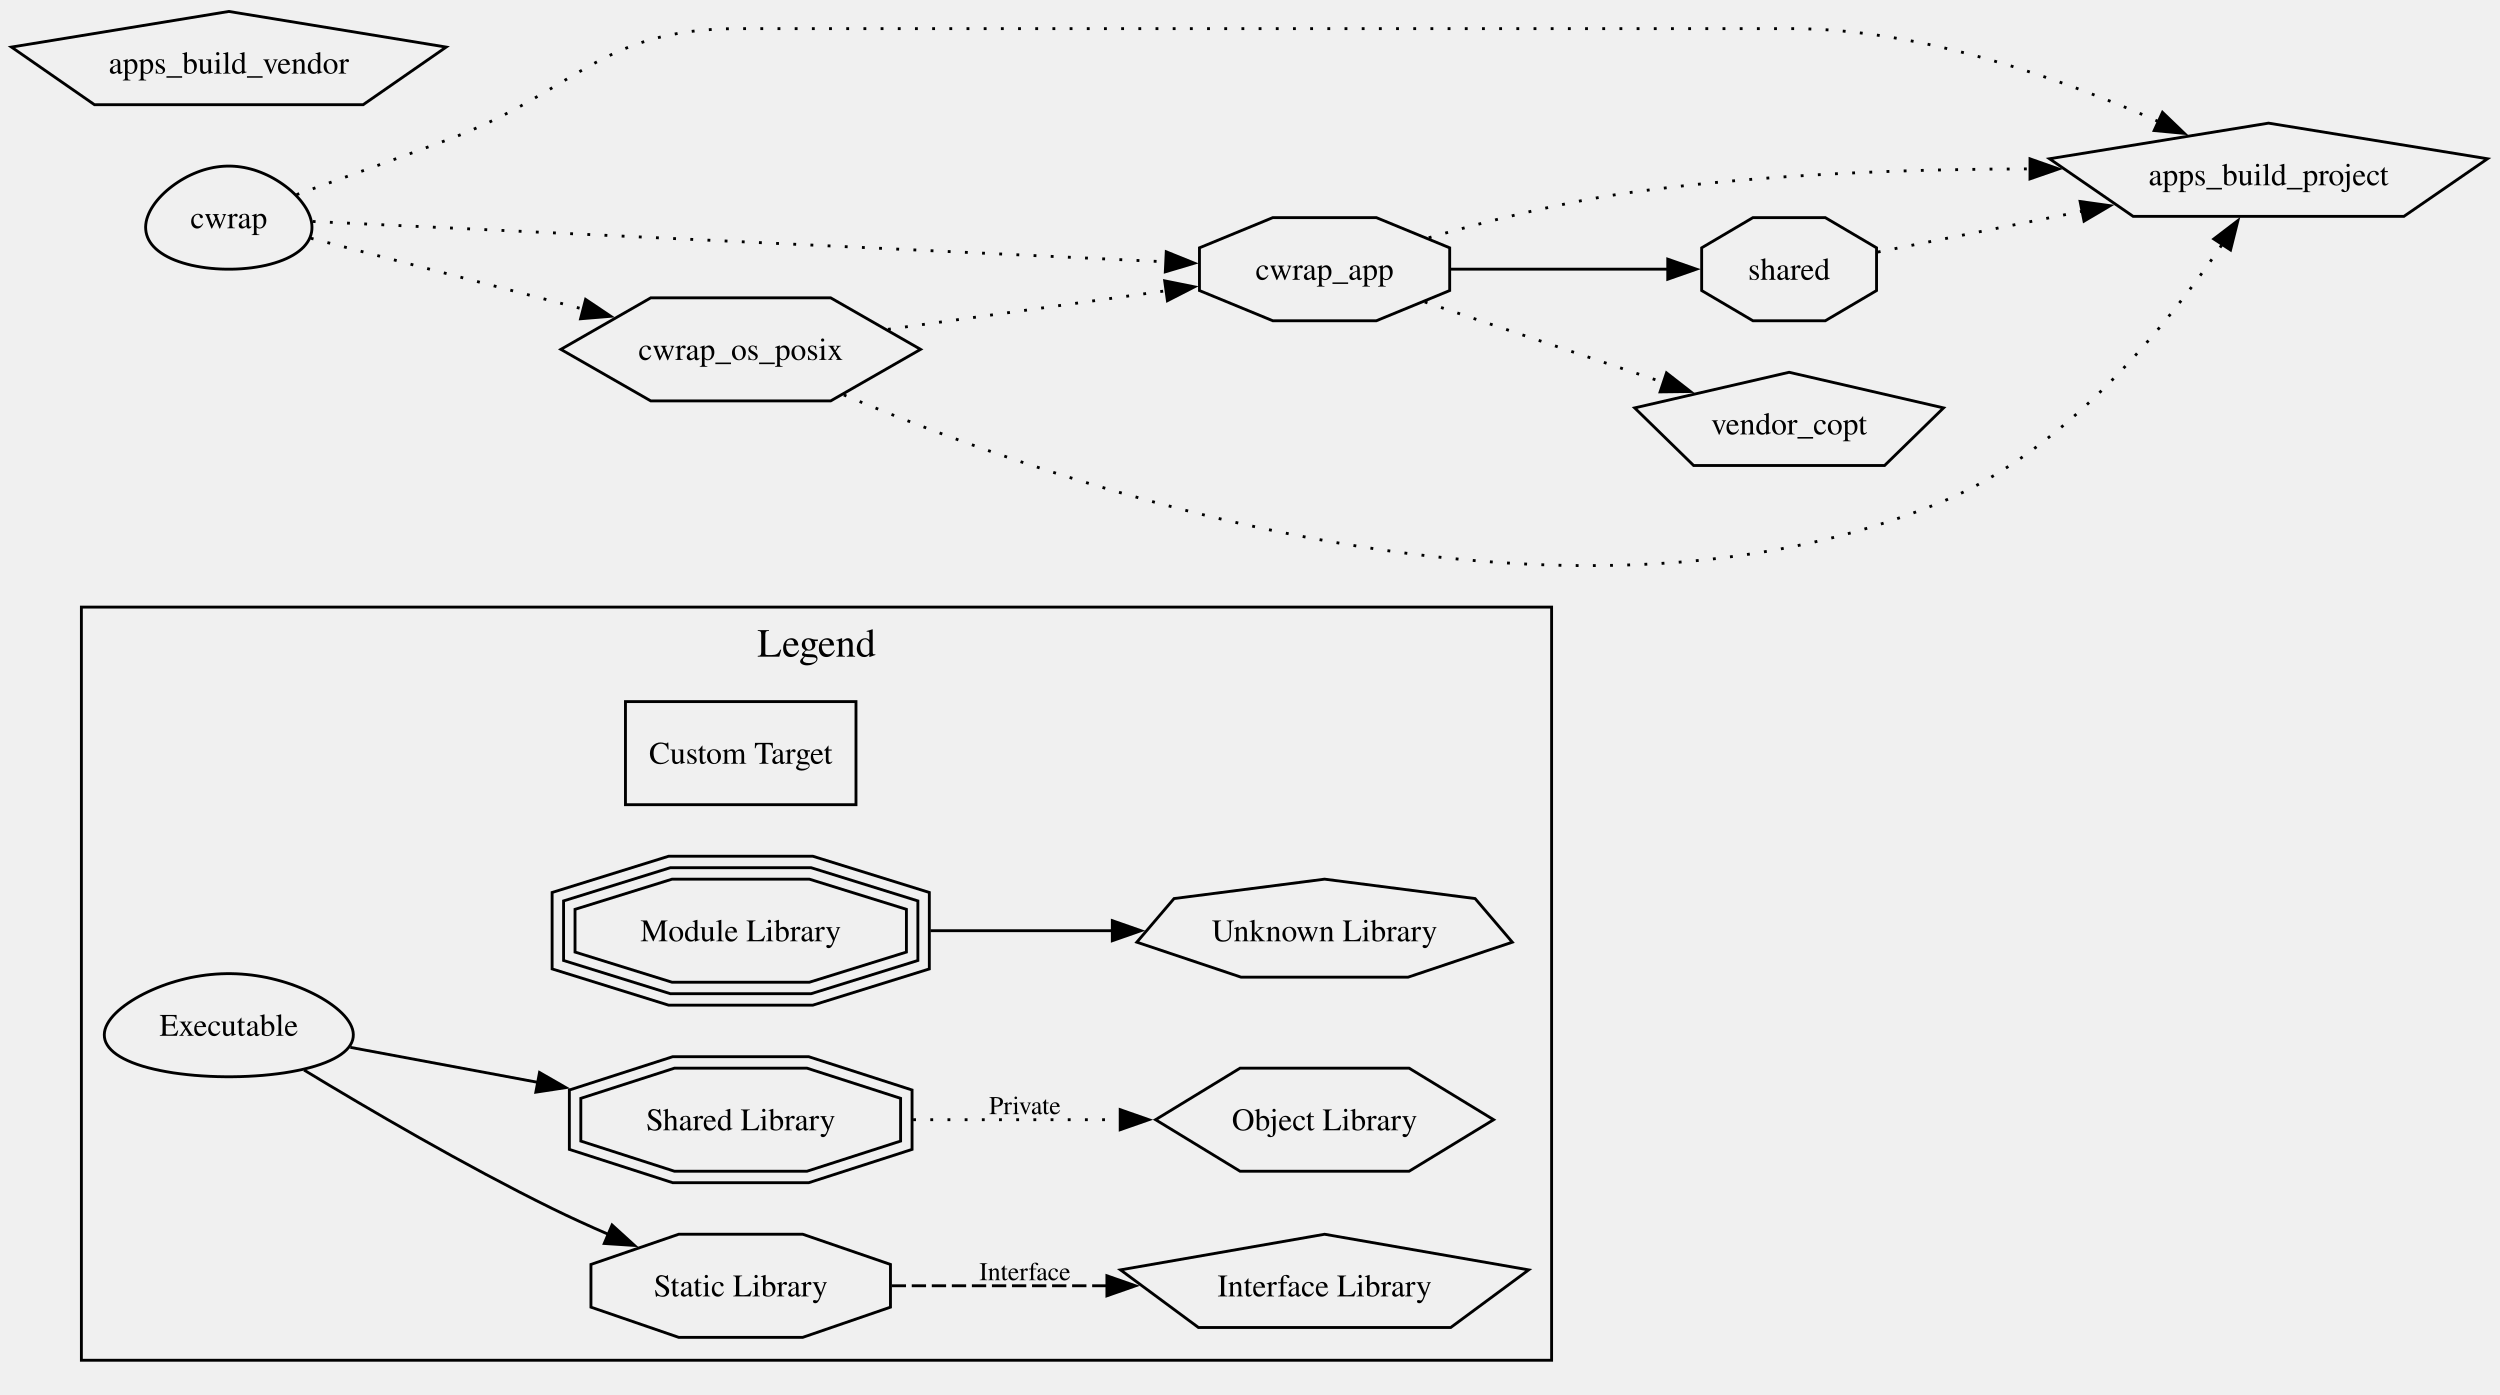
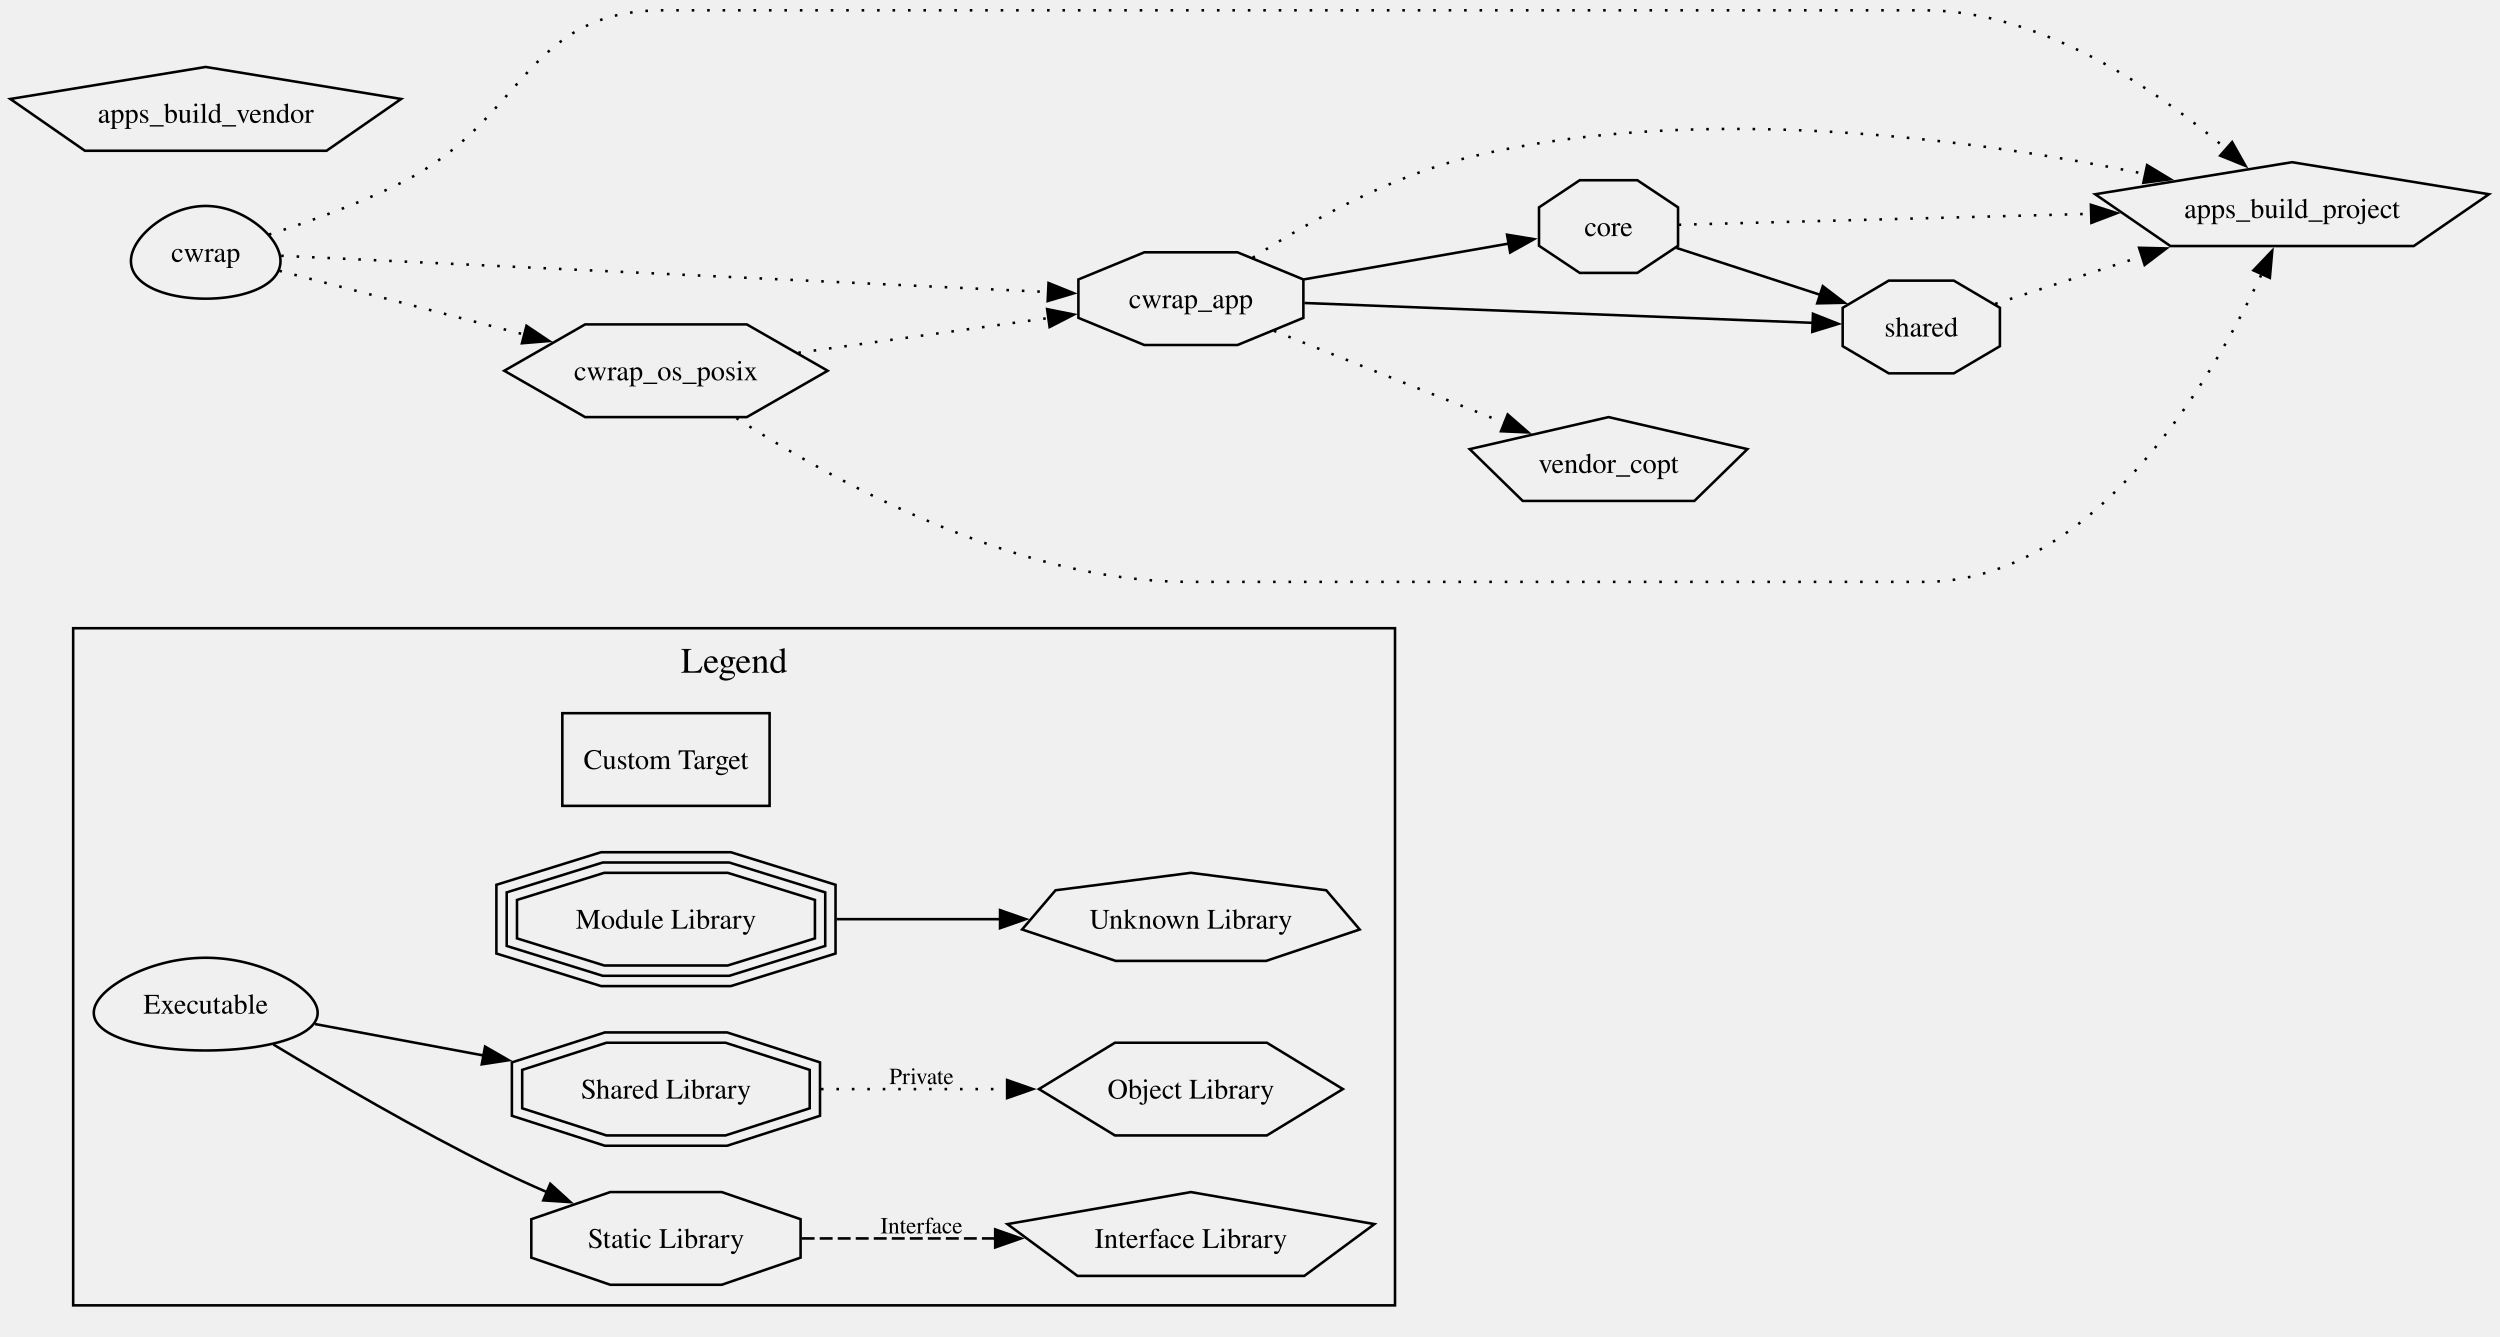
- <svg xmlns="http://www.w3.org/2000/svg" width="873pt" height="487pt" viewBox="0.00 0.00 873.00 487.00">
+ <svg xmlns="http://www.w3.org/2000/svg" width="971pt" height="519pt" viewBox="0.00 0.00 971.00 519.00">
  <style>
.graph &gt; polygon {
  fill: transparent;
}

@media (prefers-color-scheme: dark) {
  text {
    fill: white;
  }

  .cluster polygon,
  .edge path,
  .edge polyline,
  .node ellipse,
  .node path,
  .node polygon {
    stroke: white;
  }

  .edge polygon {
    fill: white;
    stroke: white;
  }
}
</style>
-   <g id="graph0" class="graph" transform="scale(1 1) rotate(0) translate(4 483)">
+   <g id="graph0" class="graph" transform="scale(1 1) rotate(0) translate(4 515)">
    <g id="clust1" class="cluster">
      <polygon fill="none" stroke="black" points="24.42,-8 24.42,-271 537.82,-271 537.82,-8 24.42,-8" />
      <text xml:space="preserve" text-anchor="middle" x="281.12" y="-253.7" font-family="Times,serif" font-size="14.00">Legend</text>
    </g>
    <g id="node1" class="node">
      <polygon fill="none" stroke="black" points="79.92,-107.05 82.59,-107.15 85.22,-107.3 87.82,-107.49 90.37,-107.74 92.86,-108.03 95.28,-108.36 97.63,-108.75 99.88,-109.18 102.04,-109.65 104.1,-110.16 106.04,-110.71 107.87,-111.31 109.58,-111.94 111.16,-112.61 112.61,-113.31 113.92,-114.04 115.09,-114.8 116.12,-115.59 117.01,-116.41 117.76,-117.25 118.36,-118.11 118.82,-118.99 119.15,-119.89 119.33,-120.8 119.38,-121.72 119.3,-122.65 119.09,-123.59 118.75,-124.53 118.3,-125.47 117.73,-126.41 117.06,-127.35 116.28,-128.28 115.4,-129.2 114.43,-130.11 113.37,-131.01 112.23,-131.89 111.02,-132.75 109.74,-133.59 108.4,-134.41 107,-135.2 105.54,-135.96 104.04,-136.69 102.5,-137.39 100.92,-138.06 99.31,-138.69 97.67,-139.29 96.01,-139.84 94.32,-140.35 92.61,-140.82 90.89,-141.25 89.15,-141.64 87.41,-141.97 85.65,-142.26 83.89,-142.51 82.12,-142.7 80.34,-142.85 78.57,-142.95 76.79,-143 75.01,-143 73.23,-142.95 71.45,-142.85 69.68,-142.7 67.91,-142.51 66.15,-142.26 64.39,-141.97 62.64,-141.64 60.91,-141.25 59.19,-140.82 57.48,-140.35 55.79,-139.84 54.12,-139.29 52.48,-138.69 50.87,-138.06 49.29,-137.39 47.75,-136.69 46.25,-135.96 44.8,-135.2 43.4,-134.41 42.06,-133.59 40.78,-132.75 39.57,-131.89 38.43,-131.01 37.37,-130.11 36.4,-129.2 35.52,-128.28 34.74,-127.35 34.06,-126.41 33.5,-125.47 33.04,-124.53 32.71,-123.59 32.5,-122.65 32.42,-121.72 32.47,-120.8 32.65,-119.89 32.97,-118.99 33.44,-118.11 34.04,-117.25 34.79,-116.41 35.68,-115.59 36.71,-114.8 37.88,-114.04 39.19,-113.31 40.64,-112.61 42.22,-111.94 43.92,-111.31 45.75,-110.71 47.7,-110.16 49.76,-109.65 51.92,-109.18 54.17,-108.75 56.51,-108.36 58.94,-108.03 61.43,-107.74 63.98,-107.49 66.57,-107.3 69.21,-107.15 71.87,-107.05 74.56,-107 77.24,-107 79.92,-107.05" />
      <text xml:space="preserve" text-anchor="middle" x="75.9" y="-121.3" font-family="Times,serif" font-size="11.00">Executable</text>
    </g>
    <g id="node2" class="node">
      <polygon fill="none" stroke="black" points="306.95,-26.54 306.95,-41.46 276.32,-52 233,-52 202.36,-41.46 202.36,-26.54 233,-16 276.32,-16 306.95,-26.54" />
      <text xml:space="preserve" text-anchor="middle" x="254.66" y="-30.3" font-family="Times,serif" font-size="11.00">Static Library</text>
    </g>
    <g id="edge1" class="edge">
      <path fill="none" stroke="black" d="M102.18,-109.33C124.55,-95.76 158.27,-76.01 188.8,-61 195.12,-57.89 201.89,-54.81 208.58,-51.91" />
      <polygon fill="black" stroke="black" points="209.73,-55.22 217.57,-48.09 207,-48.78 209.73,-55.22" />
    </g>
    <g id="node3" class="node">
      <polygon fill="none" stroke="black" points="310.49,-84.54 310.49,-99.46 277.78,-110 231.53,-110 198.82,-99.46 198.82,-84.54 231.53,-74 277.78,-74 310.49,-84.54" />
      <polygon fill="none" stroke="black" points="314.49,-81.63 314.49,-102.37 278.41,-114 230.9,-114 194.82,-102.37 194.82,-81.63 230.9,-70 278.41,-70 314.49,-81.63" />
      <text xml:space="preserve" text-anchor="middle" x="254.66" y="-88.3" font-family="Times,serif" font-size="11.00">Shared Library</text>
    </g>
    <g id="edge2" class="edge">
      <path fill="none" stroke="black" d="M118.34,-117.26C137.89,-113.61 161.77,-109.16 183.98,-105.01" />
      <polygon fill="black" stroke="black" points="184.4,-108.49 193.59,-103.21 183.11,-101.61 184.4,-108.49" />
    </g>
    <g id="node4" class="node">
      <polygon fill="none" stroke="black" points="312.52,-150.54 312.52,-165.46 278.62,-176 230.69,-176 196.8,-165.46 196.8,-150.54 230.69,-140 278.62,-140 312.52,-150.54" />
      <polygon fill="none" stroke="black" points="316.52,-147.6 316.52,-168.4 279.23,-180 230.08,-180 192.8,-168.4 192.8,-147.6 230.08,-136 279.23,-136 316.52,-147.6" />
      <polygon fill="none" stroke="black" points="320.52,-144.65 320.52,-171.35 279.84,-184 229.47,-184 188.8,-171.35 188.8,-144.65 229.47,-132 279.84,-132 320.52,-144.65" />
      <text xml:space="preserve" text-anchor="middle" x="254.66" y="-154.3" font-family="Times,serif" font-size="11.00">Module Library</text>
    </g>
    <g id="node8" class="node">
      <polygon fill="none" stroke="black" points="294.91,-238 214.41,-238 214.41,-202 294.91,-202 294.91,-238" />
      <text xml:space="preserve" text-anchor="middle" x="254.66" y="-216.3" font-family="Times,serif" font-size="11.00">Custom Target</text>
    </g>
    <g id="node5" class="node">
      <polygon fill="none" stroke="black" points="529.82,-39.56 458.54,-52 387.27,-39.56 414.49,-19.44 502.59,-19.44 529.82,-39.56" />
      <text xml:space="preserve" text-anchor="middle" x="458.54" y="-30.3" font-family="Times,serif" font-size="11.00">Interface Library</text>
    </g>
    <g id="edge4" class="edge">
      <path fill="none" stroke="black" stroke-dasharray="5,2" d="M307.38,-34C330.28,-34 357.65,-34 382.71,-34" />
      <polygon fill="black" stroke="black" points="382.53,-37.5 392.53,-34 382.53,-30.5 382.53,-37.5" />
      <text xml:space="preserve" text-anchor="middle" x="353.89" y="-35.95" font-family="Times,serif" font-size="9.00">Interface</text>
    </g>
    <g id="node6" class="node">
      <polygon fill="none" stroke="black" points="517.57,-92 488.05,-110 429.03,-110 399.52,-92 429.03,-74 488.05,-74 517.57,-92" />
      <text xml:space="preserve" text-anchor="middle" x="458.54" y="-88.3" font-family="Times,serif" font-size="11.00">Object Library</text>
    </g>
    <g id="edge5" class="edge">
      <path fill="none" stroke="black" stroke-dasharray="1,5" d="M314.86,-92C337.56,-92 363.67,-92 387.31,-92" />
      <polygon fill="black" stroke="black" points="387.17,-95.5 397.17,-92 387.17,-88.5 387.17,-95.5" />
      <text xml:space="preserve" text-anchor="middle" x="353.89" y="-93.95" font-family="Times,serif" font-size="9.00">Private</text>
    </g>
    <g id="node7" class="node">
      <polygon fill="none" stroke="black" points="524.1,-153.99 511.11,-169.22 458.54,-176 405.97,-169.22 392.98,-153.99 429.36,-141.78 487.72,-141.78 524.1,-153.99" />
      <text xml:space="preserve" text-anchor="middle" x="458.54" y="-154.3" font-family="Times,serif" font-size="11.00">Unknown Library</text>
    </g>
    <g id="edge6" class="edge">
      <path fill="none" stroke="black" d="M320.92,-158C341.24,-158 363.77,-158 384.57,-158" />
      <polygon fill="black" stroke="black" points="384.42,-161.5 394.42,-158 384.42,-154.5 384.42,-161.5" />
    </g>
    <g id="node9" class="node">
-       <polygon fill="none" stroke="black" points="864.64,-427.56 788.17,-440 711.69,-427.56 740.9,-407.44 835.43,-407.44 864.64,-427.56" />
-       <text xml:space="preserve" text-anchor="middle" x="788.17" y="-418.3" font-family="Times,serif" font-size="11.00">apps_build_project</text>
+       <polygon fill="none" stroke="black" points="962.71,-439.56 886.23,-452 809.76,-439.56 838.97,-419.44 933.5,-419.44 962.71,-439.56" />
+       <text xml:space="preserve" text-anchor="middle" x="886.23" y="-430.3" font-family="Times,serif" font-size="11.00">apps_build_project</text>
    </g>
    <g id="node10" class="node">
-       <polygon fill="none" stroke="black" points="151.8,-466.56 75.9,-479 0,-466.56 28.99,-446.44 122.81,-446.44 151.8,-466.56" />
-       <text xml:space="preserve" text-anchor="middle" x="75.9" y="-457.3" font-family="Times,serif" font-size="11.00">apps_build_vendor</text>
+       <polygon fill="none" stroke="black" points="151.8,-476.56 75.9,-489 0,-476.56 28.99,-456.44 122.81,-456.44 151.8,-476.56" />
+       <text xml:space="preserve" text-anchor="middle" x="75.9" y="-467.3" font-family="Times,serif" font-size="11.00">apps_build_vendor</text>
    </g>
    <g id="node11" class="node">
-       <polygon fill="none" stroke="black" points="78.59,-389.05 80.37,-389.15 82.13,-389.3 83.86,-389.49 85.56,-389.74 87.23,-390.03 88.85,-390.36 90.41,-390.75 91.92,-391.18 93.36,-391.65 94.73,-392.16 96.03,-392.71 97.26,-393.31 98.4,-393.94 99.45,-394.61 100.42,-395.31 101.29,-396.04 102.08,-396.8 102.76,-397.59 103.36,-398.41 103.86,-399.25 104.26,-400.11 104.57,-400.99 104.79,-401.89 104.91,-402.8 104.94,-403.72 104.89,-404.65 104.75,-405.59 104.52,-406.53 104.22,-407.47 103.84,-408.41 103.39,-409.35 102.87,-410.28 102.28,-411.2 101.63,-412.11 100.93,-413.01 100.17,-413.89 99.36,-414.75 98.5,-415.59 97.61,-416.41 96.67,-417.2 95.7,-417.96 94.7,-418.69 93.67,-419.39 92.61,-420.06 91.54,-420.69 90.44,-421.29 89.33,-421.84 88.2,-422.35 87.06,-422.82 85.91,-423.25 84.75,-423.64 83.58,-423.97 82.41,-424.26 81.23,-424.51 80.05,-424.7 78.87,-424.85 77.68,-424.95 76.49,-425 75.3,-425 74.12,-424.95 72.93,-424.85 71.75,-424.7 70.56,-424.51 69.39,-424.26 68.21,-423.97 67.05,-423.64 65.89,-423.25 64.74,-422.82 63.6,-422.35 62.47,-421.84 61.35,-421.29 60.26,-420.69 59.18,-420.06 58.13,-419.39 57.1,-418.69 56.1,-417.96 55.13,-417.2 54.19,-416.41 53.29,-415.59 52.44,-414.75 51.63,-413.89 50.87,-413.01 50.16,-412.11 49.52,-411.2 48.93,-410.28 48.41,-409.35 47.96,-408.41 47.58,-407.47 47.27,-406.53 47.05,-405.59 46.91,-404.65 46.85,-403.72 46.89,-402.8 47.01,-401.89 47.23,-400.99 47.54,-400.11 47.94,-399.25 48.44,-398.41 49.03,-397.59 49.72,-396.8 50.5,-396.04 51.38,-395.31 52.35,-394.61 53.4,-393.94 54.54,-393.31 55.76,-392.71 57.06,-392.16 58.44,-391.65 59.88,-391.18 61.39,-390.75 62.95,-390.36 64.57,-390.03 66.23,-389.74 67.93,-389.49 69.67,-389.3 71.43,-389.15 73.21,-389.05 75,-389 76.8,-389 78.59,-389.05" />
-       <text xml:space="preserve" text-anchor="middle" x="75.9" y="-403.3" font-family="Times,serif" font-size="11.00">cwrap</text>
+       <polygon fill="none" stroke="black" points="647.75,-419.54 647.75,-434.46 631.94,-445 609.57,-445 593.75,-434.46 593.75,-419.54 609.57,-409 631.94,-409 647.75,-419.54" />
+       <text xml:space="preserve" text-anchor="middle" x="620.75" y="-423.3" font-family="Times,serif" font-size="11.00">core</text>
    </g>
    <g id="edge8" class="edge">
-       <path fill="none" stroke="black" stroke-dasharray="1,5" d="M99.56,-415.04C114.43,-420.35 134.31,-427.5 151.8,-434 197.24,-450.89 205.18,-473 253.66,-473 253.66,-473 253.66,-473 621.75,-473 667.45,-473 717.21,-455.01 750.1,-440.4" />
-       <polygon fill="black" stroke="black" points="751.14,-443.77 758.78,-436.43 748.23,-437.41 751.14,-443.77" />
+       <path fill="none" stroke="black" stroke-dasharray="1,5" d="M647.98,-427.7C685.04,-428.68 754.26,-430.52 808.41,-431.96" />
+       <polygon fill="black" stroke="black" points="808.11,-435.45 818.2,-432.22 808.3,-428.45 808.11,-435.45" />
    </g>
    <g id="node12" class="node">
-       <polygon fill="none" stroke="black" points="502.23,-381.54 502.23,-396.46 476.64,-407 440.44,-407 414.85,-396.46 414.85,-381.54 440.44,-371 476.64,-371 502.23,-381.54" />
-       <text xml:space="preserve" text-anchor="middle" x="458.54" y="-385.3" font-family="Times,serif" font-size="11.00">cwrap_app</text>
+       <polygon fill="none" stroke="black" points="772.76,-380.54 772.76,-395.46 754.87,-406 729.58,-406 711.69,-395.46 711.69,-380.54 729.58,-370 754.87,-370 772.76,-380.54" />
+       <text xml:space="preserve" text-anchor="middle" x="742.22" y="-384.3" font-family="Times,serif" font-size="11.00">shared</text>
+     </g>
+     <g id="edge10" class="edge">
+       <path fill="none" stroke="black" d="M647.09,-418.73C663.31,-413.43 684.67,-406.46 702.94,-400.5" />
+       <polygon fill="black" stroke="black" points="703.98,-403.84 712.4,-397.41 701.81,-397.18 703.98,-403.84" />
+     </g>
+     <g id="edge9" class="edge">
+       <path fill="none" stroke="black" stroke-dasharray="1,5" d="M770.94,-396.98C787.22,-402.25 808.4,-409.11 828.11,-415.5" />
+       <polygon fill="black" stroke="black" points="826.83,-418.76 837.42,-418.51 828.98,-412.1 826.83,-418.76" />
+     </g>
+     <g id="node13" class="node">
+       <polygon fill="none" stroke="black" points="78.59,-399.05 80.37,-399.15 82.13,-399.3 83.86,-399.49 85.56,-399.74 87.23,-400.03 88.85,-400.36 90.41,-400.75 91.92,-401.18 93.36,-401.65 94.73,-402.16 96.03,-402.71 97.26,-403.31 98.4,-403.94 99.45,-404.61 100.42,-405.31 101.29,-406.04 102.08,-406.8 102.76,-407.59 103.36,-408.41 103.86,-409.25 104.26,-410.11 104.57,-410.99 104.79,-411.89 104.91,-412.8 104.94,-413.72 104.89,-414.65 104.75,-415.59 104.52,-416.53 104.22,-417.47 103.84,-418.41 103.39,-419.35 102.87,-420.28 102.28,-421.2 101.63,-422.11 100.93,-423.01 100.17,-423.89 99.36,-424.75 98.5,-425.59 97.61,-426.41 96.67,-427.2 95.7,-427.96 94.7,-428.69 93.67,-429.39 92.61,-430.06 91.54,-430.69 90.44,-431.29 89.33,-431.84 88.2,-432.35 87.06,-432.82 85.91,-433.25 84.75,-433.64 83.58,-433.97 82.41,-434.26 81.23,-434.51 80.05,-434.7 78.87,-434.85 77.68,-434.95 76.49,-435 75.3,-435 74.12,-434.95 72.93,-434.85 71.75,-434.7 70.56,-434.51 69.39,-434.26 68.21,-433.97 67.05,-433.64 65.89,-433.25 64.74,-432.82 63.6,-432.35 62.47,-431.84 61.35,-431.29 60.26,-430.69 59.18,-430.06 58.13,-429.39 57.1,-428.69 56.1,-427.96 55.13,-427.2 54.19,-426.41 53.29,-425.59 52.44,-424.75 51.63,-423.89 50.87,-423.01 50.16,-422.11 49.52,-421.2 48.93,-420.28 48.41,-419.35 47.96,-418.41 47.58,-417.47 47.27,-416.53 47.05,-415.59 46.91,-414.65 46.85,-413.72 46.89,-412.8 47.01,-411.89 47.23,-410.99 47.54,-410.11 47.94,-409.25 48.44,-408.41 49.03,-407.59 49.72,-406.8 50.5,-406.04 51.38,-405.31 52.35,-404.61 53.4,-403.94 54.54,-403.31 55.76,-402.71 57.06,-402.16 58.44,-401.65 59.88,-401.18 61.39,-400.75 62.95,-400.36 64.57,-400.03 66.23,-399.74 67.93,-399.49 69.67,-399.3 71.43,-399.15 73.21,-399.05 75,-399 76.8,-399 78.59,-399.05" />
+       <text xml:space="preserve" text-anchor="middle" x="75.9" y="-413.3" font-family="Times,serif" font-size="11.00">cwrap</text>
+     </g>
+     <g id="edge11" class="edge">
+       <path fill="none" stroke="black" stroke-dasharray="1,5" d="M100.43,-423.9C115.49,-428.7 135.23,-435.71 151.8,-444 200.26,-468.25 199.47,-511 253.66,-511 253.66,-511 253.66,-511 743.22,-511 789.08,-511 834.3,-479.59 860.98,-456.89" />
+       <polygon fill="black" stroke="black" points="862.95,-459.81 868.15,-450.58 858.33,-454.55 862.95,-459.81" />
+     </g>
+     <g id="node14" class="node">
+       <polygon fill="none" stroke="black" points="502.23,-391.54 502.23,-406.46 476.64,-417 440.44,-417 414.85,-406.46 414.85,-391.54 440.44,-381 476.64,-381 502.23,-391.54" />
+       <text xml:space="preserve" text-anchor="middle" x="458.54" y="-395.3" font-family="Times,serif" font-size="11.00">cwrap_app</text>
+     </g>
+     <g id="edge16" class="edge">
+       <path fill="none" stroke="black" stroke-dasharray="1,5" d="M105.2,-415.66C168.24,-412.68 321.12,-405.45 403.24,-401.57" />
+       <polygon fill="black" stroke="black" points="403.25,-405.07 413.07,-401.1 402.92,-398.08 403.25,-405.07" />
+     </g>
+     <g id="node16" class="node">
+       <polygon fill="none" stroke="black" points="317.46,-371 286.06,-389 223.25,-389 191.85,-371 223.25,-353 286.06,-353 317.46,-371" />
+       <text xml:space="preserve" text-anchor="middle" x="254.66" y="-367.3" font-family="Times,serif" font-size="11.00">cwrap_os_posix</text>
+     </g>
+     <g id="edge19" class="edge">
+       <path fill="none" stroke="black" stroke-dasharray="1,5" d="M104.52,-409.81C129.97,-403.19 168.44,-393.18 199.94,-384.98" />
+       <polygon fill="black" stroke="black" points="200.49,-388.45 209.29,-382.55 198.73,-381.68 200.49,-388.45" />
+     </g>
+     <g id="edge12" class="edge">
+       <path fill="none" stroke="black" stroke-dasharray="1,5" d="M482.55,-414.9C503.45,-428.31 535.69,-446.49 566.82,-454 656.85,-475.73 765.11,-460.54 829.38,-447.39" />
+       <polygon fill="black" stroke="black" points="829.93,-450.85 838.99,-445.37 828.48,-444.01 829.93,-450.85" />
    </g>
    <g id="edge13" class="edge">
-       <path fill="none" stroke="black" stroke-dasharray="1,5" d="M105.2,-405.66C168.24,-402.68 321.12,-395.45 403.24,-391.57" />
-       <polygon fill="black" stroke="black" points="403.25,-395.07 413.07,-391.1 402.92,-388.08 403.25,-395.07" />
+       <path fill="none" stroke="black" d="M502.48,-406.5C527.33,-410.85 558.31,-416.26 582.19,-420.44" />
+       <polygon fill="black" stroke="black" points="581.34,-423.84 591.8,-422.11 582.55,-416.94 581.34,-423.84" />
+     </g>
+     <g id="edge14" class="edge">
+       <path fill="none" stroke="black" d="M502.63,-397.32C556.36,-395.22 647.54,-391.66 700.26,-389.6" />
+       <polygon fill="black" stroke="black" points="700.16,-393.11 710.02,-389.22 699.89,-386.11 700.16,-393.11" />
    </g>
    <g id="node15" class="node">
-       <polygon fill="none" stroke="black" points="317.46,-361 286.06,-379 223.25,-379 191.85,-361 223.25,-343 286.06,-343 317.46,-361" />
-       <text xml:space="preserve" text-anchor="middle" x="254.66" y="-357.3" font-family="Times,serif" font-size="11.00">cwrap_os_posix</text>
-     </g>
-     <g id="edge16" class="edge">
-       <path fill="none" stroke="black" stroke-dasharray="1,5" d="M104.52,-399.81C129.97,-393.19 168.44,-383.18 199.94,-374.98" />
-       <polygon fill="black" stroke="black" points="200.49,-378.45 209.29,-372.55 198.73,-371.68 200.49,-378.45" />
-     </g>
-     <g id="edge9" class="edge">
-       <path fill="none" stroke="black" stroke-dasharray="1,5" d="M494.91,-399.98C515.64,-405.9 542.46,-412.65 566.82,-416 612.21,-422.25 663.35,-423.97 704.93,-424.03" />
-       <polygon fill="black" stroke="black" points="704.88,-427.53 714.87,-424 704.87,-420.53 704.88,-427.53" />
-     </g>
-     <g id="node13" class="node">
-       <polygon fill="none" stroke="black" points="651.29,-381.54 651.29,-396.46 633.4,-407 608.11,-407 590.22,-396.46 590.22,-381.54 608.11,-371 633.4,-371 651.29,-381.54" />
-       <text xml:space="preserve" text-anchor="middle" x="620.75" y="-385.3" font-family="Times,serif" font-size="11.00">shared</text>
-     </g>
-     <g id="edge11" class="edge">
-       <path fill="none" stroke="black" d="M502.48,-389C526.1,-389 555.28,-389 578.62,-389" />
-       <polygon fill="black" stroke="black" points="578.38,-392.5 588.38,-389 578.38,-385.5 578.38,-392.5" />
-     </g>
-     <g id="node14" class="node">
      <polygon fill="none" stroke="black" points="674.69,-340.56 620.75,-353 566.82,-340.56 587.42,-320.44 654.09,-320.44 674.69,-340.56" />
      <text xml:space="preserve" text-anchor="middle" x="620.75" y="-331.3" font-family="Times,serif" font-size="11.00">vendor_copt</text>
    </g>
-     <g id="edge12" class="edge">
-       <path fill="none" stroke="black" stroke-dasharray="1,5" d="M493.52,-377.55C517.87,-369.34 550.85,-358.22 577,-349.41" />
-       <polygon fill="black" stroke="black" points="577.94,-352.79 586.3,-346.28 575.71,-346.15 577.94,-352.79" />
+     <g id="edge15" class="edge">
+       <path fill="none" stroke="black" stroke-dasharray="1,5" d="M490.81,-386.51C516.46,-376.26 552.9,-361.71 580.51,-350.68" />
+       <polygon fill="black" stroke="black" points="581.59,-354.01 589.58,-347.05 578.99,-347.51 581.59,-354.01" />
    </g>
-     <g id="edge10" class="edge">
-       <path fill="none" stroke="black" stroke-dasharray="1,5" d="M651.71,-394.98C671.65,-398.95 698.62,-404.33 723.24,-409.25" />
-       <polygon fill="black" stroke="black" points="722.37,-412.64 732.87,-411.17 723.74,-405.78 722.37,-412.64" />
+     <g id="edge17" class="edge">
+       <path fill="none" stroke="black" stroke-dasharray="1,5" d="M282.02,-352.6C319.3,-328.42 390.39,-289 457.54,-289 457.54,-289 457.54,-289 743.22,-289 809.39,-289 854.9,-367.02 874.45,-408.6" />
+       <polygon fill="black" stroke="black" points="871.24,-409.98 878.55,-417.65 877.61,-407.1 871.24,-409.98" />
    </g>
-     <g id="edge14" class="edge">
-       <path fill="none" stroke="black" stroke-dasharray="1,5" d="M290.65,-345.09C364.67,-313.85 541.25,-252.2 674.69,-308 718.1,-326.15 753.27,-370.12 772.12,-397.84" />
-       <polygon fill="black" stroke="black" points="769.06,-399.55 777.48,-405.98 774.9,-395.7 769.06,-399.55" />
-     </g>
-     <g id="edge15" class="edge">
-       <path fill="none" stroke="black" stroke-dasharray="1,5" d="M306.08,-367.99C335.7,-372.1 373.13,-377.29 403.38,-381.49" />
-       <polygon fill="black" stroke="black" points="402.7,-384.93 413.09,-382.83 403.66,-377.99 402.7,-384.93" />
+     <g id="edge18" class="edge">
+       <path fill="none" stroke="black" stroke-dasharray="1,5" d="M306.08,-377.99C335.7,-382.1 373.13,-387.29 403.38,-391.49" />
+       <polygon fill="black" stroke="black" points="402.7,-394.93 413.09,-392.83 403.66,-387.99 402.7,-394.93" />
    </g>
  </g>
</svg>
